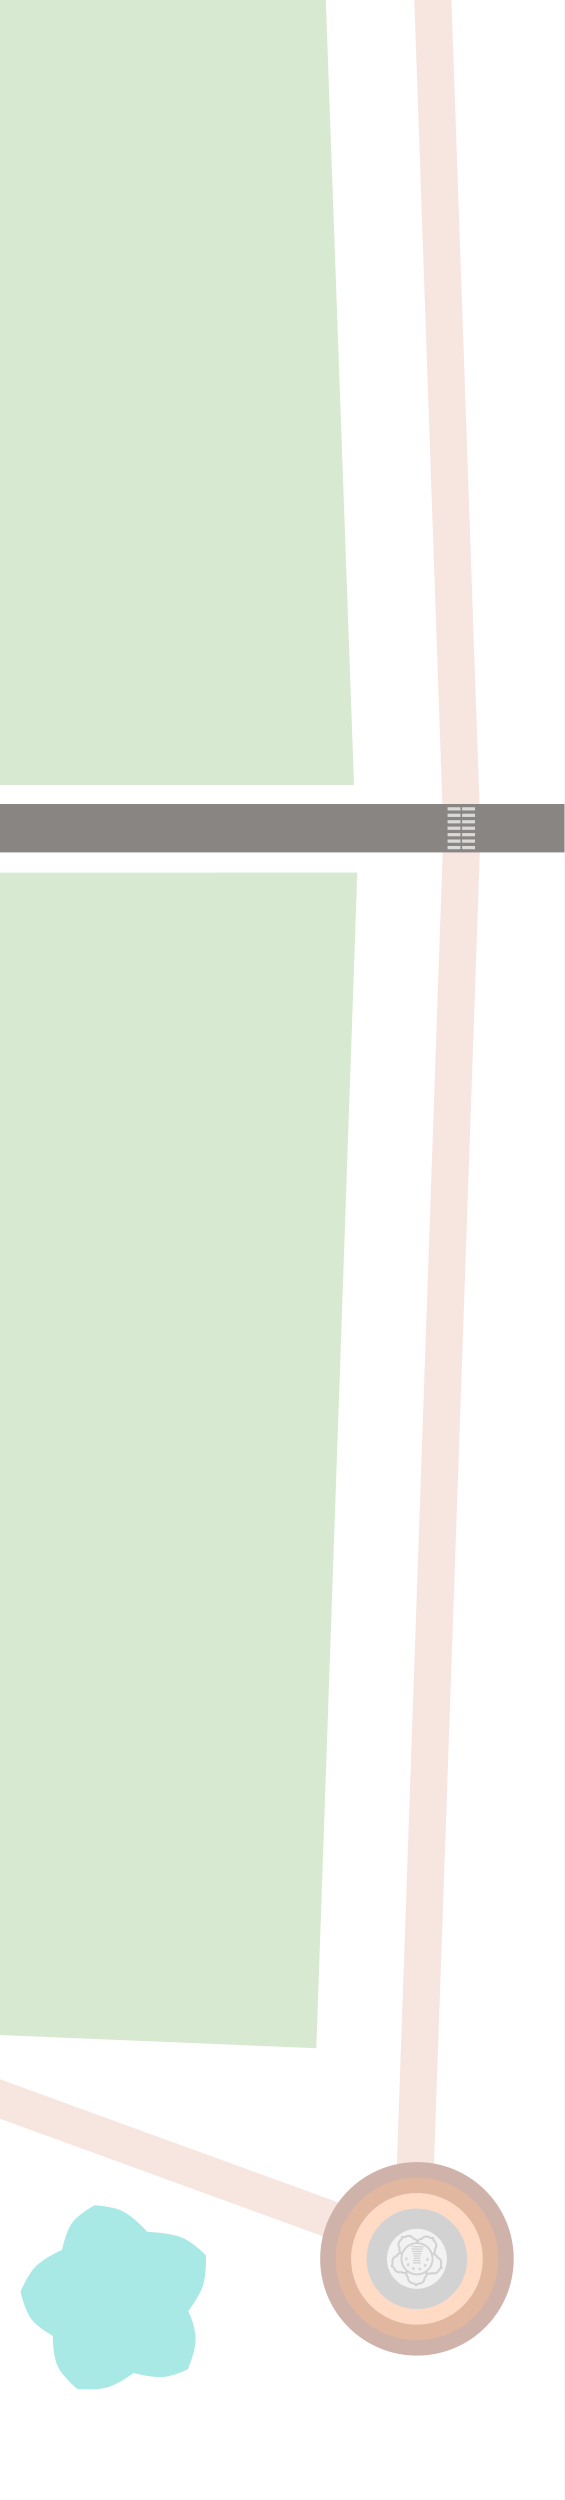
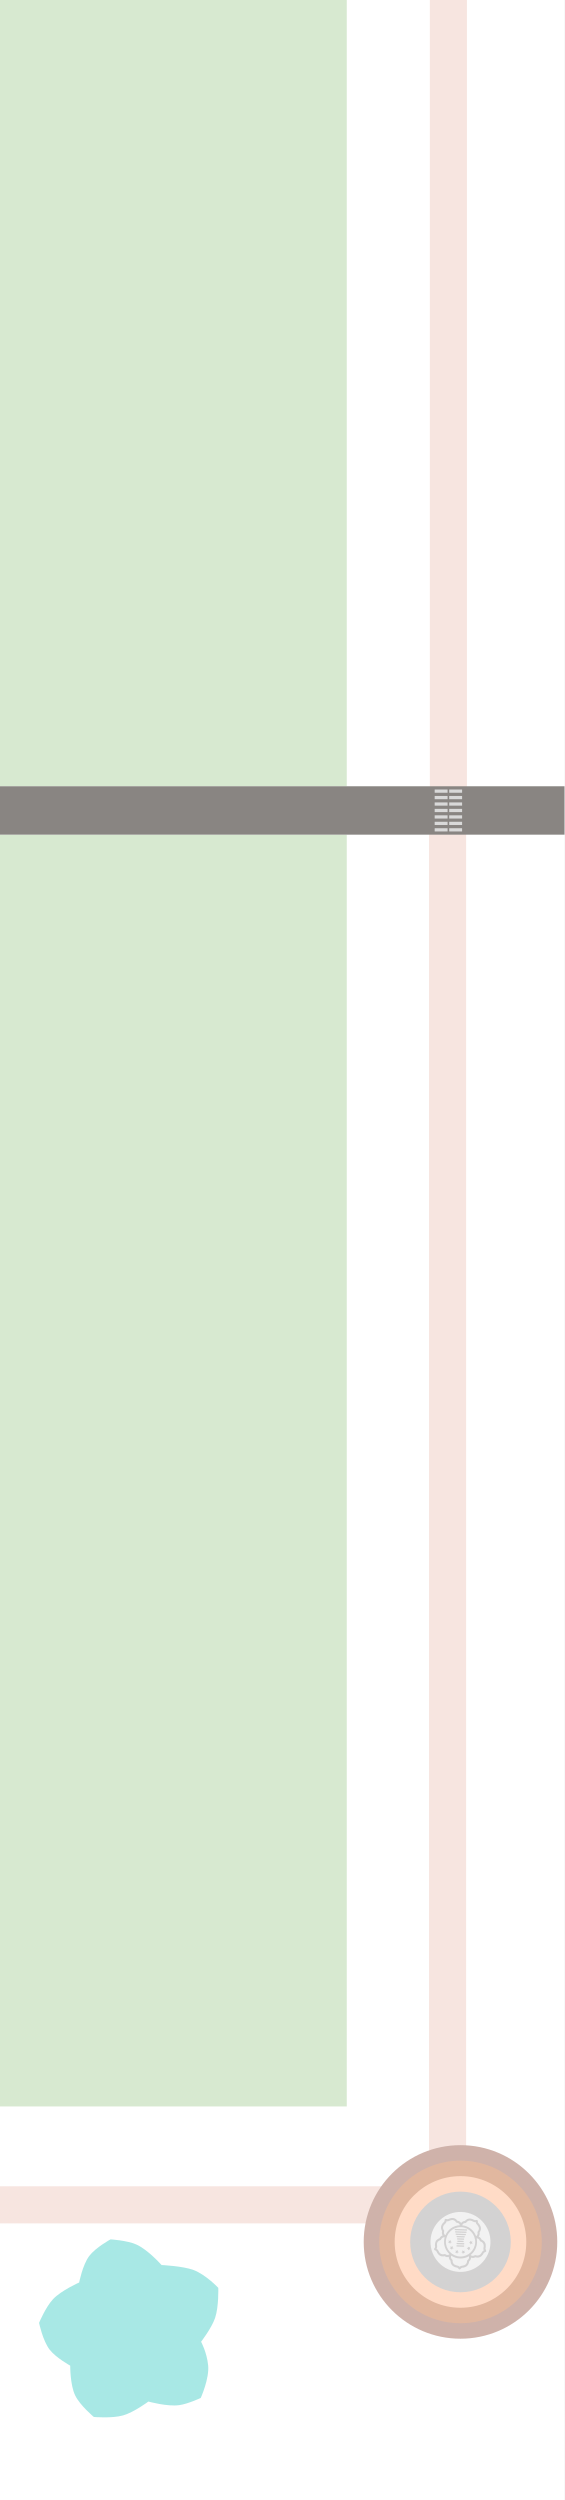
<svg xmlns="http://www.w3.org/2000/svg" width="700" height="3100" viewBox="0 0 700 3100" fill="none">
-   <g clip-path="url(#clip0_408_521)">
+   <g clip-path="url(#clip0_601_190)">
    <rect width="700" height="3100" fill="white" />
-     <path d="M-0 -0L403.982 3.77815e-09L439.003 973.505L-4.34067e-05 973.505L-0 -0Z" fill="#D7E9D0" />
-     <path d="M-0.176 1082.05L443.04 1081.94L392.218 2539.83L-0.539 2523.47L-0.176 1082.05Z" fill="#D7E9D0" />
-     <rect x="513.552" y="-5.152" width="46" height="1012.77" transform="rotate(-2 513.552 -5.15234)" fill="#F7E5E0" />
-     <rect x="549.086" y="1052.52" width="46" height="1676.83" transform="rotate(2 549.086 1052.52)" fill="#F7E5E0" />
-     <rect x="-16.614" y="2621.25" width="46" height="571.964" transform="rotate(-70 -16.6141 2621.25)" fill="#F7E5E0" />
-     <circle cx="517.001" cy="2800.98" r="120" fill="#CFB2AA" />
-     <circle cx="517.001" cy="2800.98" r="100.8" fill="#E1B79F" />
-     <circle cx="517.001" cy="2800.98" r="81.6" fill="#FFDBC6" />
-     <circle cx="517.001" cy="2800.98" r="62.4" fill="#D3D2D2" />
-     <circle cx="517.001" cy="2800.98" r="37.2" transform="rotate(-178 517.001 2800.98)" fill="#F2F2F2" />
-     <path d="M512.143 2802.77L512.128 2803.2C512.118 2803.49 512.253 2803.78 512.539 2803.79L521.258 2804.1C521.545 2804.11 521.697 2803.83 521.707 2803.54L521.722 2803.11C521.732 2802.82 521.6 2802.53 521.313 2802.52L512.595 2802.21C512.308 2802.2 512.154 2802.48 512.143 2802.77ZM521.601 2806.56L521.621 2805.98C521.632 2805.7 521.499 2805.4 521.213 2805.39L512.494 2805.09C512.208 2805.08 512.053 2805.36 512.043 2805.65L512.023 2806.22C512.018 2806.37 512.153 2806.66 512.439 2806.67L521.158 2806.97C521.444 2806.98 521.596 2806.7 521.601 2806.56ZM522.295 2794.92L522.315 2794.34C522.325 2794.05 522.043 2793.9 521.759 2793.89L512.752 2793.58C512.465 2793.57 512.174 2793.7 512.164 2793.99L512.144 2794.56C512.133 2794.85 512.41 2795.15 512.696 2795.16L521.704 2795.47C521.988 2795.48 522.285 2795.21 522.295 2794.92ZM520.415 2799.61L513.694 2799.37C513.408 2799.36 513.111 2799.64 513.101 2799.93L513.086 2800.36C513.076 2800.64 513.353 2800.94 513.639 2800.95L520.359 2801.19C520.644 2801.2 520.94 2800.92 520.95 2800.63L520.965 2800.2C520.975 2799.91 520.699 2799.61 520.415 2799.61ZM513.716 2811.04L512.395 2812L510.843 2811.37L511.361 2812.97L510.312 2814.23L511.886 2814.28L512.835 2815.76L513.321 2814.19L515.056 2813.68L513.656 2812.76L513.716 2811.04ZM521.479 2797.77L521.499 2797.19C521.504 2797.05 521.372 2796.76 521.086 2796.75L513.222 2796.47C512.938 2796.46 512.785 2796.75 512.78 2796.89L512.76 2797.47C512.75 2797.75 512.882 2798.04 513.167 2798.05L521.03 2798.33C521.317 2798.34 521.469 2798.06 521.479 2797.77ZM524.103 2788.21L510.81 2787.75C510.523 2787.74 510.374 2787.88 510.364 2788.16L510.344 2788.74C510.334 2789.03 510.468 2789.32 510.754 2789.33L524.048 2789.79C524.335 2789.8 524.487 2789.52 524.497 2789.23L524.517 2788.66C524.527 2788.37 524.39 2788.22 524.103 2788.21ZM503.663 2799.74L502.11 2799.11L502.626 2800.71L501.581 2801.97L503.295 2802.03L504.108 2803.36L504.736 2801.79L506.323 2801.42L504.928 2800.36L505.128 2798.78L503.663 2799.74ZM505.985 2807.02L504.428 2806.54L504.801 2808.13L503.897 2809.4L505.471 2809.45L506.425 2810.78L506.909 2809.21L508.496 2808.84L507.246 2807.79L507.306 2806.06L505.985 2807.02ZM484.261 2810.15L484.256 2810.3C484.39 2810.59 484.522 2810.88 484.804 2811.03L485.086 2811.19C486.919 2811.97 487.184 2812.56 487.582 2813.44C487.843 2814.17 488.381 2815.19 489.621 2816.53C492.382 2819.51 495.833 2819.05 497.276 2818.67C499.237 2819.89 501.095 2819.96 502.54 2819.58C502.49 2821.01 503.001 2822.76 504.662 2824.4C504.612 2825.84 505.057 2829.46 508.568 2831.45C510.11 2832.37 511.248 2832.55 512.1 2832.73C513.099 2832.76 513.668 2832.93 514.756 2834.55L515.032 2834.85C515.17 2834.99 515.456 2835 515.598 2835.01L515.738 2835.16L515.88 2835.16L516.024 2835.17L516.029 2835.02L516.171 2835.03L516.313 2835.03L516.455 2835.04L516.605 2834.9L516.757 2834.62L516.902 2834.62C518.242 2833.09 518.676 2832.96 519.678 2832.99C520.54 2832.88 521.689 2832.77 523.291 2831.97C526.932 2830.22 527.628 2826.64 527.679 2825.2C529.451 2823.68 530.082 2821.98 530.137 2820.4C531.547 2821.02 533.403 2821.08 535.447 2820C536.86 2820.49 540.271 2821.18 543.232 2818.4C544.563 2817.15 545.026 2816.16 545.48 2815.46C545.946 2814.47 546.246 2814.04 548.13 2813.39C548.563 2813.26 548.715 2812.98 548.87 2812.7L549.022 2812.41L549.027 2812.27C549.037 2811.98 548.905 2811.69 548.766 2811.54C547.826 2809.78 547.847 2809.2 548.168 2808.21C548.198 2807.34 548.525 2806.2 548.299 2804.47C547.724 2800.41 544.635 2798.72 543.22 2798.24C542.438 2796.05 540.901 2794.99 539.491 2794.37C540.53 2793.25 541.026 2791.39 540.671 2789.22C541.576 2787.96 543.4 2784.85 541.667 2781.19C540.865 2779.58 540.18 2778.69 539.63 2778.1C538.798 2777.35 538.521 2777.05 538.452 2774.89C538.457 2774.74 538.32 2774.59 538.325 2774.45L538.33 2774.31L538.193 2774.16C537.917 2773.86 537.354 2773.55 536.92 2773.68C534.899 2774.19 534.48 2773.88 533.496 2773.42C532.794 2772.96 531.81 2772.49 530.105 2772.15C525.982 2771.28 523.462 2773.79 522.564 2774.91C520.267 2775.12 518.796 2776.22 517.752 2777.48C516.94 2776.15 515.55 2774.95 513.268 2774.73C512.311 2773.4 509.967 2770.87 505.943 2771.3C504.218 2771.53 503.197 2772.07 502.472 2772.33C501.452 2772.87 501.018 2773 499.03 2772.5L498.751 2772.35C498.609 2772.34 498.464 2772.34 498.317 2772.48L498.173 2772.47L498.026 2772.61L497.882 2772.61L497.877 2772.75L497.734 2772.74L497.729 2772.89L497.587 2772.88L497.582 2773.03L497.435 2773.17L497.43 2773.31L497.42 2773.6C497.205 2775.61 496.762 2776.02 496.022 2776.72C495.429 2777.27 494.546 2777.96 493.778 2779.52C491.787 2783.2 493.392 2786.42 494.21 2787.6C493.558 2789.88 494.069 2791.63 494.881 2792.95C493.438 2793.33 491.967 2794.43 490.898 2796.41C489.594 2796.8 486.252 2798.27 485.534 2802.42C485.187 2804.13 485.297 2805.15 485.409 2806.01C485.66 2807.03 485.64 2807.61 484.436 2809.29L484.281 2809.58C484.276 2809.72 484.271 2809.86 484.266 2810.01L484.261 2810.15ZM525.733 2823.55C525.292 2823.83 525.135 2824.25 525.12 2824.69C525.115 2824.83 525.286 2828.15 522.228 2829.62C520.922 2830.15 520.202 2830.27 519.482 2830.39C518.191 2830.49 517.179 2830.75 515.995 2831.86C514.749 2830.66 513.758 2830.34 512.477 2830.15C511.767 2829.98 511.057 2829.81 509.789 2829.19C506.844 2827.5 507.246 2824.2 507.251 2824.06C507.267 2823.63 507.137 2823.19 506.861 2822.89C504.496 2820.94 505.139 2818.95 505.603 2817.95C508.678 2820.08 512.353 2821.36 516.357 2821.5C520.361 2821.64 524.117 2820.62 527.334 2818.71C527.725 2819.73 528.086 2821.76 525.733 2823.55ZM541.024 2799.6C541.154 2800.04 541.572 2800.34 541.996 2800.5C542.138 2800.51 545.26 2801.34 545.71 2804.81C545.951 2806.11 545.777 2806.97 545.609 2807.69C545.283 2808.83 545.247 2809.83 545.907 2811.44C544.447 2812.25 543.846 2813.1 543.233 2814.23C542.923 2814.94 542.475 2815.5 541.58 2816.47C539.065 2818.83 535.966 2817.43 535.822 2817.42C535.398 2817.27 534.97 2817.25 534.673 2817.53C532.188 2819.03 530.364 2817.96 529.532 2817.2C534.242 2813.48 537.297 2807.97 537.518 2801.64C537.578 2799.92 537.354 2798.18 537.123 2796.59C538.272 2796.48 540.115 2796.98 541.024 2799.6ZM523.189 2777.52C523.618 2777.54 524.056 2777.26 524.358 2776.84C524.363 2776.7 526.178 2773.88 529.589 2774.58C530.867 2774.91 531.57 2775.22 532.272 2775.68C533.396 2776.29 534.243 2776.61 535.962 2776.53C536.189 2778.26 536.878 2779.01 537.706 2779.9C538.256 2780.5 538.809 2781.09 539.34 2782.26C540.806 2785.34 538.573 2787.85 538.426 2787.99C538.129 2788.27 537.97 2788.7 538.099 2789.13C538.719 2791.89 537.239 2793.28 536.361 2793.83C533.752 2786.53 527.07 2781.11 519.082 2780.4C519.406 2779.26 520.473 2777.43 523.189 2777.52ZM517.713 2782.66C527.72 2783.01 535.582 2791.49 535.23 2801.56C534.884 2811.49 526.45 2819.4 516.442 2819.05C506.435 2818.7 498.574 2810.22 498.92 2800.29C499.272 2790.23 507.706 2782.31 517.713 2782.66ZM496.025 2780.75C496.636 2779.62 497.229 2779.06 497.815 2778.65C498.702 2777.82 499.447 2776.98 499.794 2775.26C501.499 2775.61 502.371 2775.21 503.535 2774.68C504.26 2774.41 504.848 2774 506.281 2773.91C509.59 2773.45 511.348 2776.39 511.343 2776.53C511.618 2776.83 511.894 2777.13 512.325 2777.14C515.178 2777.39 515.975 2779.14 516.221 2780.3C508.337 2780.6 501.297 2785.54 498.327 2792.64C497.348 2792.03 495.826 2790.54 496.778 2787.83C496.938 2787.41 496.808 2786.97 496.537 2786.53C496.395 2786.52 494.34 2783.86 496.025 2780.75ZM487.997 2805.67C487.878 2804.95 487.761 2804.22 487.953 2802.79C488.642 2799.5 491.961 2798.76 492.103 2798.76C492.537 2798.63 492.833 2798.35 492.991 2797.93C494.23 2795.23 496.236 2795.16 497.379 2795.2C496.895 2796.77 496.693 2798.49 496.633 2800.21C496.412 2806.54 499.074 2812.25 503.376 2816.15C502.631 2816.99 500.737 2817.93 498.218 2816.26C497.944 2815.96 497.513 2815.94 497.082 2816.07C496.937 2816.07 493.748 2817.25 491.404 2814.72C490.574 2813.83 490.171 2813.09 489.909 2812.37C489.374 2811.34 488.836 2810.31 487.289 2809.54C488.203 2807.99 488.094 2806.97 487.997 2805.67ZM510.282 2786.43L524.721 2786.94C525.008 2786.95 525.16 2786.67 525.17 2786.38L525.19 2785.8C525.2 2785.51 525.063 2785.36 524.777 2785.35L510.337 2784.85C510.053 2784.84 509.903 2784.98 509.893 2785.27L509.873 2785.84C509.863 2786.13 509.998 2786.42 510.282 2786.43ZM523.145 2791.06L511.566 2790.65C511.28 2790.64 510.991 2790.78 510.981 2791.07L510.961 2791.64C510.951 2791.93 511.225 2792.23 511.511 2792.24L523.09 2792.64C523.377 2792.65 523.673 2792.37 523.683 2792.08L523.703 2791.51C523.713 2791.22 523.432 2791.07 523.145 2791.06ZM522.28 2811.77L520.688 2812.29L519.435 2811.24L519.374 2812.96L518.059 2813.78L519.611 2814.41L519.984 2816.01L521.036 2814.6L522.608 2814.66L521.652 2813.33L522.28 2811.77ZM526.352 2809.89L526.868 2811.5L527.773 2810.23L529.487 2810.29L528.533 2808.96L529.017 2807.39L527.429 2807.77L526.176 2806.72L526.116 2808.45L524.795 2809.41L526.352 2809.89ZM529.04 2802.64L529.556 2804.24L530.6 2802.98L532.175 2803.04L531.219 2801.71L531.844 2800.15L530.254 2800.67L528.859 2799.61L528.946 2801.2L527.481 2802.16L529.04 2802.64Z" fill="#D3D2D2" />
-     <rect x="-3.05176e-05" y="1057" width="60" height="700" transform="matrix(0 -1 1 0 -1057 1057)" fill="#898582" />
-     <rect x="555.001" y="1001" width="16" height="4" fill="#D9D9D9" />
-     <rect x="573.001" y="1001" width="16" height="4" fill="#D9D9D9" />
-     <rect x="555.001" y="1009" width="16" height="4" fill="#D9D9D9" />
-     <rect x="573.001" y="1009" width="16" height="4" fill="#D9D9D9" />
-     <rect x="555.001" y="1017" width="16" height="4" fill="#D9D9D9" />
-     <rect x="573.001" y="1017" width="16" height="4" fill="#D9D9D9" />
-     <rect x="555.001" y="1025" width="16" height="4" fill="#D9D9D9" />
-     <rect x="573.001" y="1025" width="16" height="4" fill="#D9D9D9" />
-     <rect x="555.001" y="1033" width="16" height="4" fill="#D9D9D9" />
-     <rect x="573.001" y="1033" width="16" height="4" fill="#D9D9D9" />
-     <rect x="555.001" y="1041" width="16" height="4" fill="#D9D9D9" />
-     <rect x="573.001" y="1041" width="16" height="4" fill="#D9D9D9" />
-     <rect x="555.001" y="1049" width="16" height="4" fill="#D9D9D9" />
-     <rect x="573.001" y="1049" width="16" height="4" fill="#D9D9D9" />
-     <path d="M89.806 2755.84C81.289 2767.22 76.903 2789.83 76.903 2789.83C76.903 2789.83 53.994 2799.93 43.383 2811.23C33.941 2821.28 25.471 2841.61 25.471 2841.61C25.471 2841.61 30.229 2864.6 39.115 2876.06C47.076 2886.33 65.442 2896.5 65.442 2896.5C65.442 2896.5 65.208 2920.98 71.753 2934.62C77.935 2947.5 95.755 2962.34 95.755 2962.34C95.755 2962.34 119.247 2964.35 133.362 2960.3C147.243 2956.31 165.72 2942.54 165.72 2942.54C165.72 2942.54 189.913 2949.29 205.31 2947.16C216.581 2945.59 232.899 2937.91 232.899 2937.91C232.899 2937.91 244.107 2913.1 242.395 2896.12C240.684 2879.13 233.32 2865.83 233.32 2865.83C233.32 2865.83 246.761 2848.47 251.232 2835.45C256.178 2821.04 255.4 2796.66 255.4 2796.66C255.4 2796.66 239.207 2779.56 223.581 2773.77C209.809 2768.66 182.611 2767.41 182.611 2767.41C182.611 2767.41 165.054 2747.49 149.993 2740.95C138.004 2735.74 117.155 2734.48 117.155 2734.48C117.155 2734.48 97.912 2745.01 89.806 2755.84Z" fill="#A8E8E5" />
+     <path d="M0 -1H430V975H0V-1Z" fill="#D7E9D0" />
+     <path d="M0 1035H430V2612H0V1035Z" fill="#D7E9D0" />
+     <rect x="533" y="-1.264" width="46" height="1012.77" fill="#F7E5E0" />
+     <rect x="532" y="1031" width="46" height="1676.83" fill="#F7E5E0" />
+     <rect x="-26" y="2757" width="46" height="571.964" transform="rotate(-90 -26 2757)" fill="#F7E5E0" />
+     <circle cx="571" cy="2780" r="120" fill="#CFB2AA" />
+     <circle cx="571" cy="2780" r="100.8" fill="#E1B79F" />
+     <circle cx="571" cy="2780" r="81.6" fill="#FFDBC6" />
+     <circle cx="571" cy="2780" r="62.4" fill="#D3D2D2" />
+     <circle cx="571" cy="2780" r="37.2" transform="rotate(-178 571 2780)" fill="#F2F2F2" />
+     <path d="M566.142 2781.79L566.127 2782.22C566.117 2782.51 566.252 2782.8 566.538 2782.81L575.257 2783.12C575.543 2783.13 575.695 2782.84 575.706 2782.56L575.721 2782.12C575.731 2781.84 575.599 2781.54 575.312 2781.53L566.593 2781.23C566.307 2781.22 566.152 2781.5 566.142 2781.79ZM575.6 2785.58L575.62 2785C575.63 2784.71 575.498 2784.42 575.212 2784.41L566.493 2784.11C566.206 2784.1 566.052 2784.38 566.042 2784.67L566.022 2785.24C566.017 2785.39 566.151 2785.68 566.437 2785.69L575.156 2785.99C575.443 2786 575.595 2785.72 575.6 2785.58ZM576.293 2773.93L576.314 2773.36C576.324 2773.07 576.042 2772.92 575.758 2772.91L566.75 2772.59C566.464 2772.58 566.172 2772.72 566.162 2773L566.142 2773.58C566.132 2773.87 566.408 2774.17 566.695 2774.18L575.703 2774.49C575.987 2774.5 576.283 2774.22 576.293 2773.93ZM574.413 2778.62L567.693 2778.39C567.407 2778.38 567.11 2778.66 567.1 2778.94L567.085 2779.37C567.075 2779.66 567.351 2779.96 567.638 2779.97L574.358 2780.2C574.642 2780.21 574.939 2779.94 574.949 2779.65L574.964 2779.22C574.974 2778.93 574.697 2778.63 574.413 2778.62ZM567.715 2790.05L566.394 2791.02L564.842 2790.39L565.359 2791.99L564.31 2793.25L565.885 2793.3L566.834 2794.78L567.32 2793.21L569.055 2792.69L567.654 2791.78L567.715 2790.05ZM575.478 2776.79L575.498 2776.21C575.503 2776.07 575.371 2775.77 575.084 2775.76L567.221 2775.49C566.936 2775.48 566.784 2775.76 566.779 2775.91L566.759 2776.48C566.749 2776.77 566.881 2777.06 567.165 2777.07L575.029 2777.35C575.316 2777.36 575.468 2777.07 575.478 2776.79ZM578.102 2767.23L564.808 2766.77C564.522 2766.76 564.372 2766.89 564.362 2767.18L564.342 2767.76C564.332 2768.04 564.467 2768.34 564.753 2768.35L578.047 2768.81C578.333 2768.82 578.485 2768.54 578.495 2768.25L578.515 2767.68C578.526 2767.39 578.388 2767.24 578.102 2767.23ZM557.661 2778.76L556.109 2778.13L556.624 2779.73L555.58 2780.99L557.294 2781.05L558.106 2782.37L558.734 2780.81L560.322 2780.43L558.927 2779.38L559.126 2777.8L557.661 2778.76ZM559.984 2786.04L558.426 2785.55L558.8 2787.15L557.895 2788.41L559.47 2788.47L560.424 2789.8L560.908 2788.23L562.495 2787.86L561.244 2786.8L561.305 2785.08L559.984 2786.04ZM538.26 2789.17L538.255 2789.31C538.389 2789.61 538.521 2789.9 538.803 2790.05L539.084 2790.21C540.918 2790.99 541.182 2791.58 541.58 2792.45C541.842 2793.18 542.379 2794.21 543.62 2795.55C546.381 2798.53 549.831 2798.07 551.274 2797.69C553.235 2798.91 555.094 2798.97 556.539 2798.59C556.489 2800.03 556.999 2801.78 558.661 2803.42C558.611 2804.86 559.056 2808.47 562.566 2810.47C564.108 2811.39 565.247 2811.57 566.099 2811.75C567.098 2811.78 567.666 2811.94 568.755 2813.57L569.031 2813.86C569.168 2814.01 569.455 2814.02 569.597 2814.03L569.736 2814.18L569.878 2814.18L570.023 2814.19L570.028 2814.04L570.17 2814.05L570.312 2814.05L570.454 2814.06L570.603 2813.92L570.755 2813.64L570.9 2813.64C572.241 2812.1 572.675 2811.97 573.677 2812.01C574.539 2811.9 575.687 2811.79 577.29 2810.98C580.931 2809.24 581.627 2805.66 581.677 2804.22C583.449 2802.7 584.08 2800.99 584.135 2799.41C585.546 2800.04 587.402 2800.1 589.446 2799.02C590.858 2799.5 594.269 2800.2 597.231 2797.42C598.561 2796.17 599.025 2795.18 599.479 2794.48C599.945 2793.48 600.244 2793.06 602.128 2792.41C602.562 2792.28 602.714 2792 602.868 2791.71L603.02 2791.43L603.025 2791.29C603.036 2791 602.903 2790.71 602.764 2790.56C601.825 2788.8 601.845 2788.22 602.167 2787.22C602.197 2786.36 602.524 2785.22 602.297 2783.48C601.723 2779.43 598.634 2777.74 597.218 2777.26C596.436 2775.07 594.899 2774.01 593.489 2773.38C594.529 2772.27 595.025 2770.41 594.67 2768.24C595.574 2766.97 597.399 2763.87 595.666 2760.21C594.864 2758.6 594.179 2757.71 593.628 2757.12C592.796 2756.36 592.52 2756.07 592.451 2753.9C592.456 2753.76 592.319 2753.61 592.324 2753.47L592.329 2753.32L592.192 2753.17C591.915 2752.88 591.352 2752.57 590.919 2752.7C588.897 2753.2 588.479 2752.9 587.495 2752.44C586.793 2751.98 585.808 2751.51 584.104 2751.16C579.98 2750.3 577.46 2752.8 576.563 2753.93C574.265 2754.13 572.795 2755.23 571.751 2756.49C570.938 2755.17 569.548 2753.97 567.266 2753.75C566.31 2752.41 563.966 2749.88 559.941 2750.32C558.217 2750.55 557.195 2751.09 556.47 2751.35C555.451 2751.89 555.017 2752.02 553.029 2751.52L552.75 2751.37C552.608 2751.36 552.463 2751.36 552.316 2751.49L552.172 2751.49L552.024 2751.63L551.88 2751.62L551.875 2751.77L551.733 2751.76L551.728 2751.91L551.586 2751.9L551.581 2752.04L551.434 2752.18L551.429 2752.33L551.419 2752.62C551.204 2754.62 550.76 2755.04 550.02 2755.74C549.427 2756.29 548.545 2756.98 547.777 2758.54C545.785 2762.21 547.391 2765.44 548.209 2766.62C547.557 2768.9 548.068 2770.65 548.88 2771.97C547.436 2772.35 545.966 2773.45 544.897 2775.43C543.593 2775.82 540.251 2777.29 539.533 2781.44C539.186 2783.15 539.295 2784.17 539.407 2785.03C539.658 2786.05 539.638 2786.63 538.434 2788.31L538.28 2788.59C538.275 2788.74 538.27 2788.88 538.265 2789.03L538.26 2789.17ZM579.732 2802.57C579.291 2802.84 579.133 2803.27 579.118 2803.7C579.113 2803.85 579.284 2807.16 576.226 2808.64C574.921 2809.17 574.201 2809.29 573.48 2809.41C572.19 2809.51 571.178 2809.76 569.994 2810.87C568.748 2809.68 567.757 2809.35 566.476 2809.17C565.766 2809 565.056 2808.83 563.788 2808.21C560.843 2806.52 561.245 2803.22 561.25 2803.08C561.265 2802.65 561.135 2802.21 560.859 2801.91C558.495 2799.96 559.138 2797.96 559.602 2796.97C562.677 2799.09 566.352 2800.38 570.356 2800.52C574.36 2800.66 578.115 2799.63 581.333 2797.73C581.724 2798.75 582.084 2800.78 579.732 2802.57ZM595.023 2778.62C595.152 2779.06 595.571 2779.36 595.994 2779.52C596.136 2779.53 599.258 2780.35 599.709 2783.83C599.95 2785.13 599.775 2785.99 599.608 2786.7C599.281 2787.84 599.246 2788.85 599.906 2790.46C598.446 2791.27 597.845 2792.11 597.232 2793.25C596.922 2793.95 596.473 2794.51 595.579 2795.49C593.064 2797.85 589.965 2796.45 589.82 2796.44C589.397 2796.28 588.968 2796.27 588.671 2796.55C586.187 2798.04 584.363 2796.97 583.531 2796.22C588.241 2792.5 591.296 2786.99 591.517 2780.66C591.577 2778.93 591.353 2777.2 591.122 2775.6C592.27 2775.5 594.114 2776 595.023 2778.62ZM577.188 2756.54C577.616 2756.56 578.055 2756.28 578.357 2755.86C578.362 2755.72 580.176 2752.9 583.588 2753.59C584.866 2753.93 585.568 2754.24 586.271 2754.7C587.394 2755.31 588.241 2755.63 589.961 2755.55C590.187 2757.28 590.877 2758.03 591.704 2758.92C592.255 2759.52 592.808 2760.11 593.338 2761.28C594.805 2764.36 592.572 2766.87 592.425 2767.01C592.128 2767.29 591.969 2767.71 592.098 2768.15C592.718 2770.91 591.237 2772.3 590.36 2772.84C587.751 2765.55 581.069 2760.13 573.081 2759.42C573.405 2758.28 574.472 2756.45 577.188 2756.54ZM571.712 2761.68C581.719 2762.03 589.58 2770.51 589.229 2780.58C588.882 2790.5 580.448 2798.42 570.441 2798.07C560.434 2797.72 552.572 2789.24 552.919 2779.31C553.271 2769.24 561.705 2761.33 571.712 2761.68ZM550.024 2759.77C550.635 2758.64 551.228 2758.08 551.814 2757.67C552.701 2756.84 553.446 2756 553.793 2754.28C555.497 2754.63 556.37 2754.23 557.534 2753.69C558.259 2753.43 558.847 2753.02 560.279 2752.92C563.589 2752.46 565.347 2755.41 565.342 2755.55C565.616 2755.85 565.893 2756.15 566.323 2756.16C569.177 2756.4 569.973 2758.16 570.22 2759.32C562.336 2759.62 555.295 2764.56 552.326 2771.66C551.346 2771.05 549.824 2769.55 550.777 2766.85C550.936 2766.42 550.807 2765.99 550.536 2765.55C550.394 2765.54 548.339 2762.88 550.024 2759.77ZM541.996 2784.69C541.877 2783.97 541.76 2783.24 541.952 2781.81C542.641 2778.52 545.96 2777.77 546.102 2777.78C546.536 2777.65 546.832 2777.37 546.989 2776.94C548.229 2774.25 550.234 2774.18 551.378 2774.22C550.894 2775.79 550.692 2777.51 550.631 2779.23C550.41 2785.56 553.073 2791.27 557.375 2795.16C556.63 2796 554.736 2796.95 552.217 2795.27C551.943 2794.98 551.512 2794.96 551.081 2795.09C550.936 2795.08 547.746 2796.27 545.402 2793.74C544.573 2792.85 544.17 2792.11 543.908 2791.38C543.372 2790.36 542.835 2789.33 541.288 2788.56C542.202 2787 542.093 2785.99 541.996 2784.69ZM564.281 2765.45L578.72 2765.95C579.006 2765.96 579.159 2765.68 579.169 2765.39L579.189 2764.82C579.199 2764.53 579.062 2764.38 578.775 2764.37L564.336 2763.87C564.052 2763.86 563.902 2764 563.892 2764.28L563.872 2764.86C563.862 2765.15 563.996 2765.44 564.281 2765.45ZM577.144 2770.08L565.565 2769.67C565.279 2769.66 564.989 2769.8 564.979 2770.08L564.959 2770.66C564.949 2770.95 565.223 2771.24 565.51 2771.25L577.089 2771.66C577.375 2771.67 577.672 2771.39 577.682 2771.1L577.702 2770.53C577.712 2770.24 577.431 2770.09 577.144 2770.08ZM576.279 2790.79L574.686 2791.31L573.433 2790.25L573.373 2791.98L572.057 2792.8L573.609 2793.43L573.983 2795.03L575.035 2793.62L576.607 2793.68L575.65 2792.35L576.279 2790.79ZM580.351 2788.91L580.867 2790.51L581.771 2789.25L583.485 2789.31L582.531 2787.98L583.015 2786.41L581.428 2786.79L580.175 2785.74L580.114 2787.46L578.793 2788.42L580.351 2788.91ZM583.039 2781.66L583.555 2783.26L584.599 2782L586.174 2782.06L585.217 2780.73L585.843 2779.17L584.253 2779.69L582.858 2778.63L582.945 2780.22L581.48 2781.17L583.039 2781.66Z" fill="#D3D2D2" />
+     <rect y="1035" width="60" height="700" transform="rotate(-90 0 1035)" fill="#898582" />
+     <rect x="539" y="979" width="16" height="4" fill="#D9D9D9" />
+     <rect x="557" y="979" width="16" height="4" fill="#D9D9D9" />
+     <rect x="539" y="987" width="16" height="4" fill="#D9D9D9" />
+     <rect x="557" y="987" width="16" height="4" fill="#D9D9D9" />
+     <rect x="539" y="995" width="16" height="4" fill="#D9D9D9" />
+     <rect x="557" y="995" width="16" height="4" fill="#D9D9D9" />
+     <rect x="539" y="1003" width="16" height="4" fill="#D9D9D9" />
+     <rect x="557" y="1003" width="16" height="4" fill="#D9D9D9" />
+     <rect x="539" y="1011" width="16" height="4" fill="#D9D9D9" />
+     <rect x="557" y="1011" width="16" height="4" fill="#D9D9D9" />
+     <rect x="539" y="1019" width="16" height="4" fill="#D9D9D9" />
+     <rect x="557" y="1019" width="16" height="4" fill="#D9D9D9" />
+     <rect x="539" y="1027" width="16" height="4" fill="#D9D9D9" />
+     <rect x="557" y="1027" width="16" height="4" fill="#D9D9D9" />
+     <path d="M110.622 2797.46C102.39 2808.46 98.15 2830.31 98.15 2830.31C98.15 2830.31 76.008 2840.07 65.751 2850.99C56.625 2860.71 48.438 2880.37 48.438 2880.37C48.438 2880.37 53.037 2902.58 61.626 2913.66C69.321 2923.58 87.073 2933.41 87.073 2933.41C87.073 2933.41 86.847 2957.08 93.172 2970.26C99.148 2982.71 116.373 2997.05 116.373 2997.05C116.373 2997.05 139.08 2999 152.722 2995.08C166.139 2991.23 183.998 2977.92 183.998 2977.92C183.998 2977.92 207.383 2984.45 222.265 2982.38C233.16 2980.87 248.932 2973.44 248.932 2973.44C248.932 2973.44 259.765 2949.47 258.111 2933.05C256.456 2916.63 249.339 2903.78 249.339 2903.78C249.339 2903.78 262.331 2886.99 266.653 2874.4C271.432 2860.48 270.681 2836.91 270.681 2836.91C270.681 2836.91 255.029 2820.38 239.926 2814.78C226.614 2809.85 200.325 2808.64 200.325 2808.64C200.325 2808.64 183.355 2789.39 168.797 2783.07C157.209 2778.03 137.057 2776.81 137.057 2776.81C137.057 2776.81 118.457 2786.99 110.622 2797.46Z" fill="#A8E8E5" />
  </g>
  <defs>
-     <clipPath id="clip0_408_521">
+     <clipPath id="clip0_601_190">
      <rect width="700" height="3100" fill="white" />
    </clipPath>
  </defs>
</svg>
